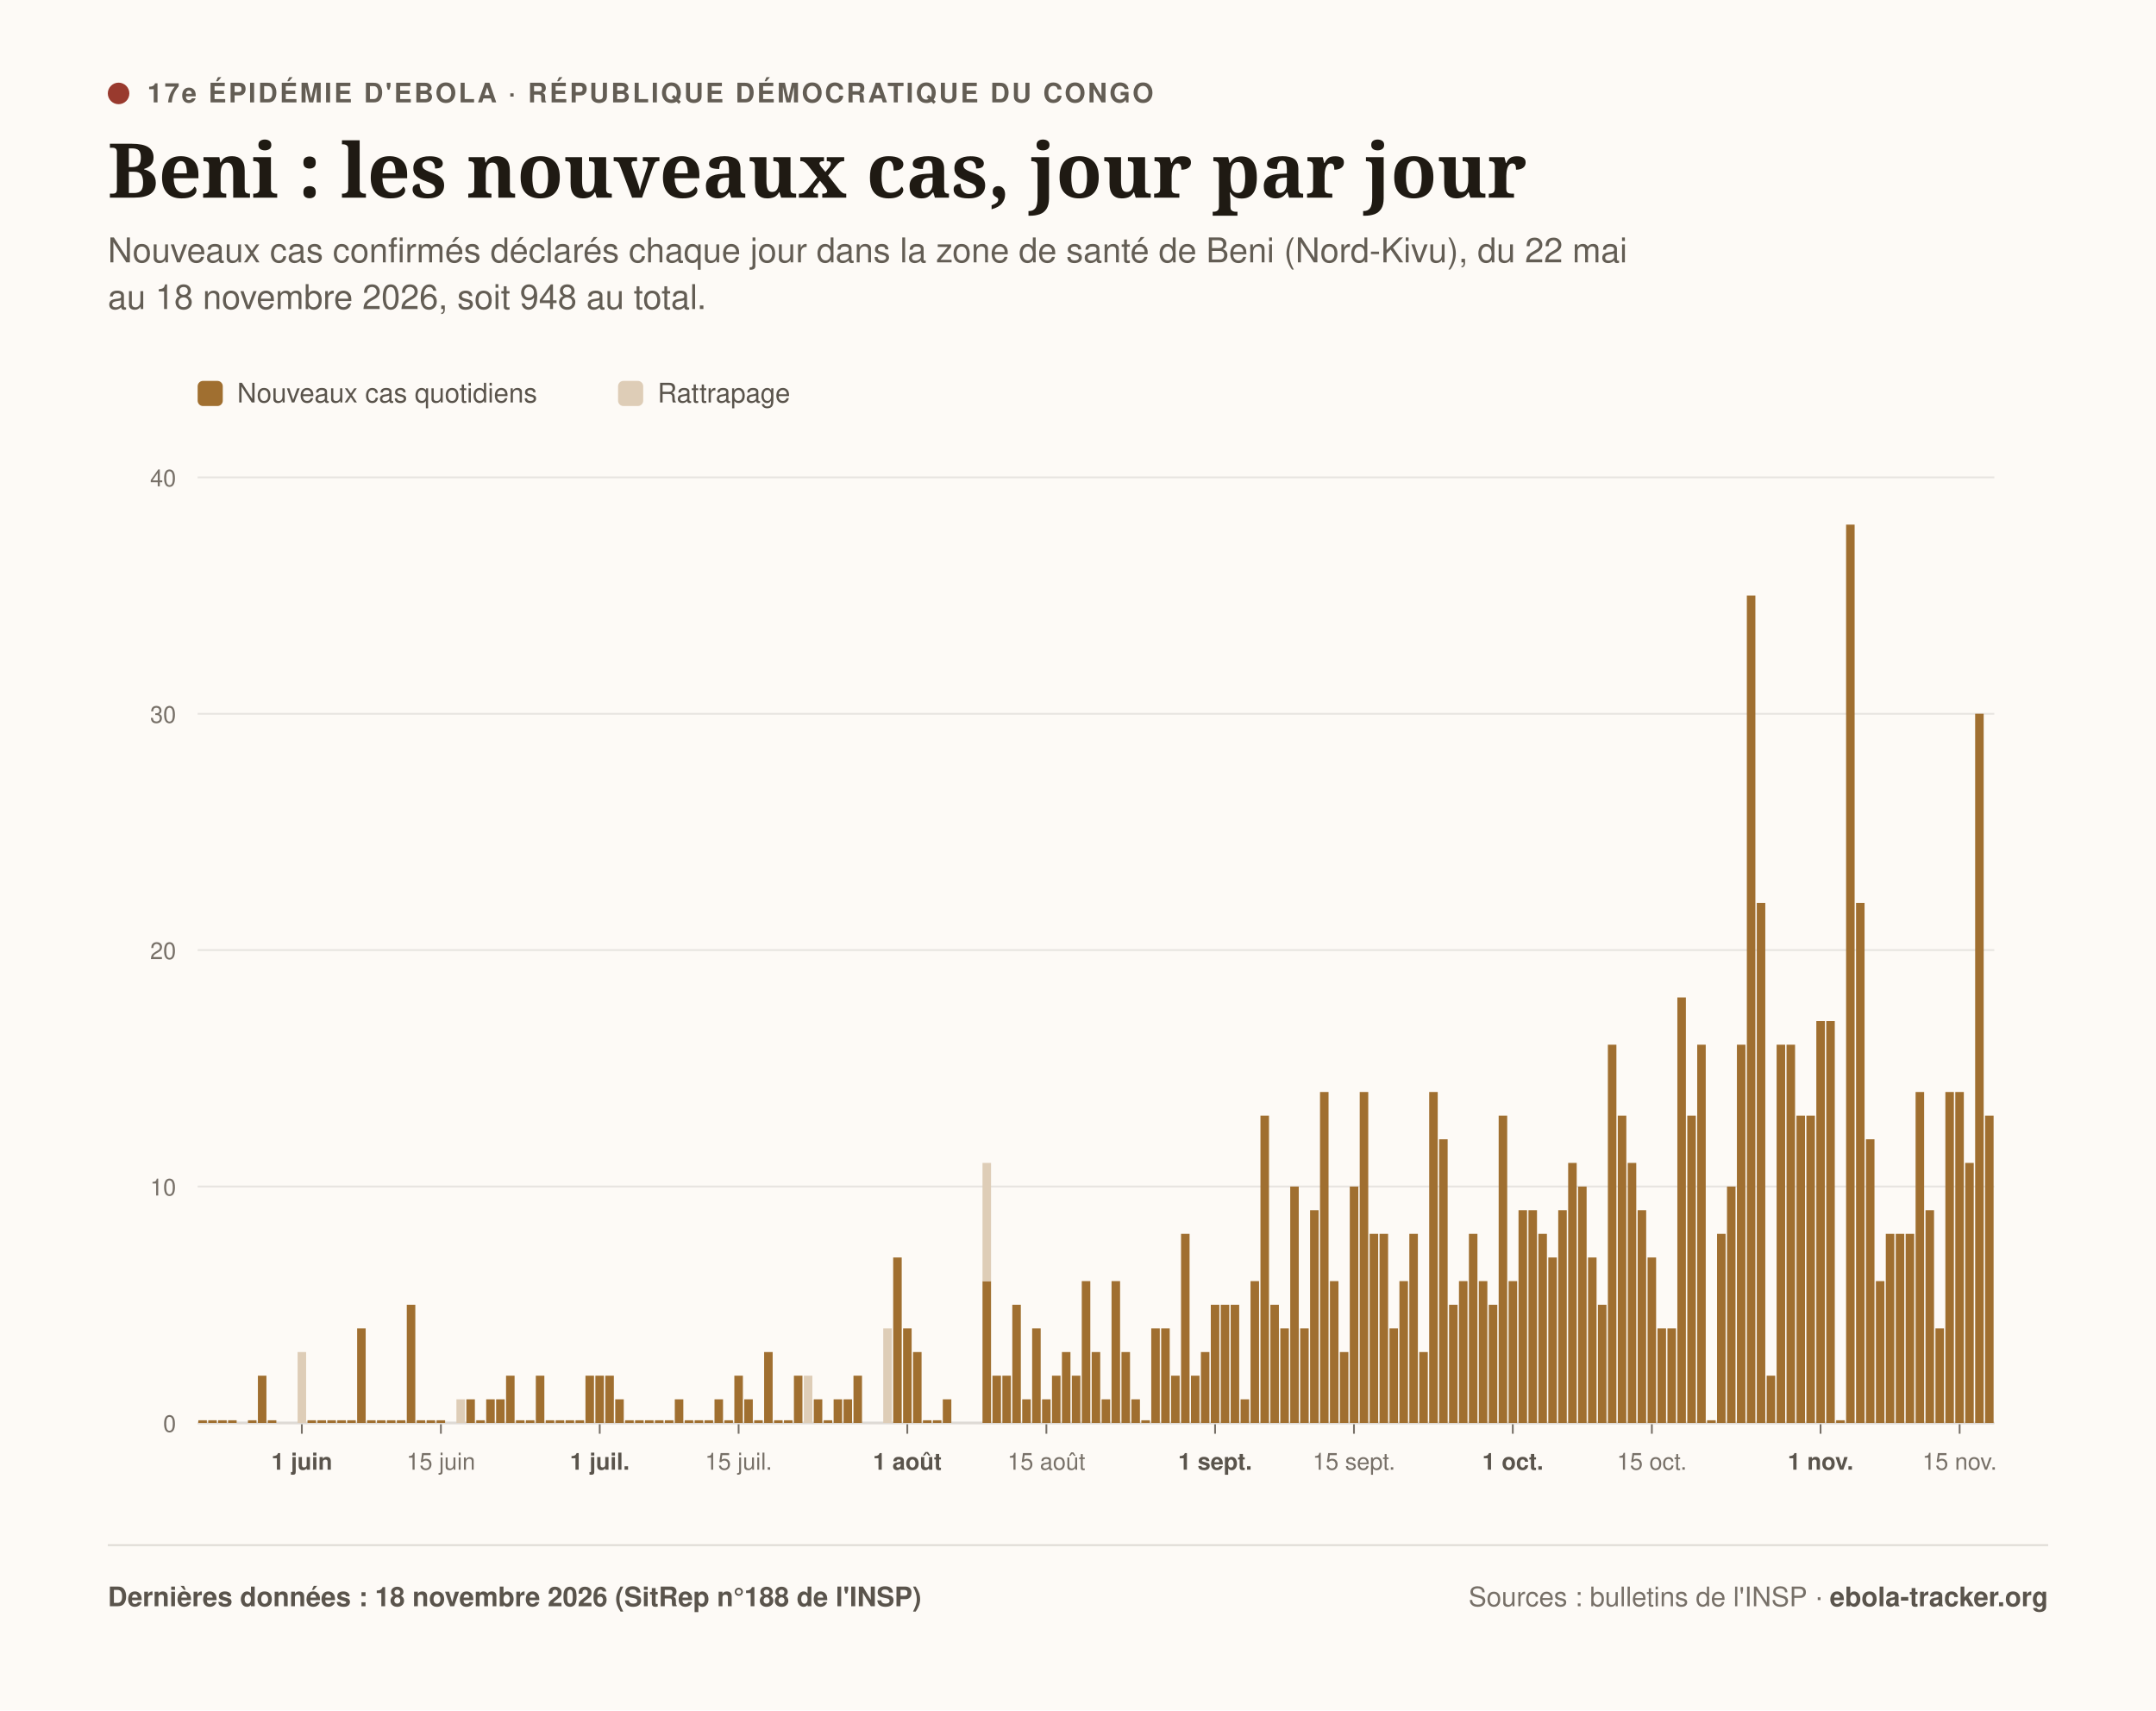
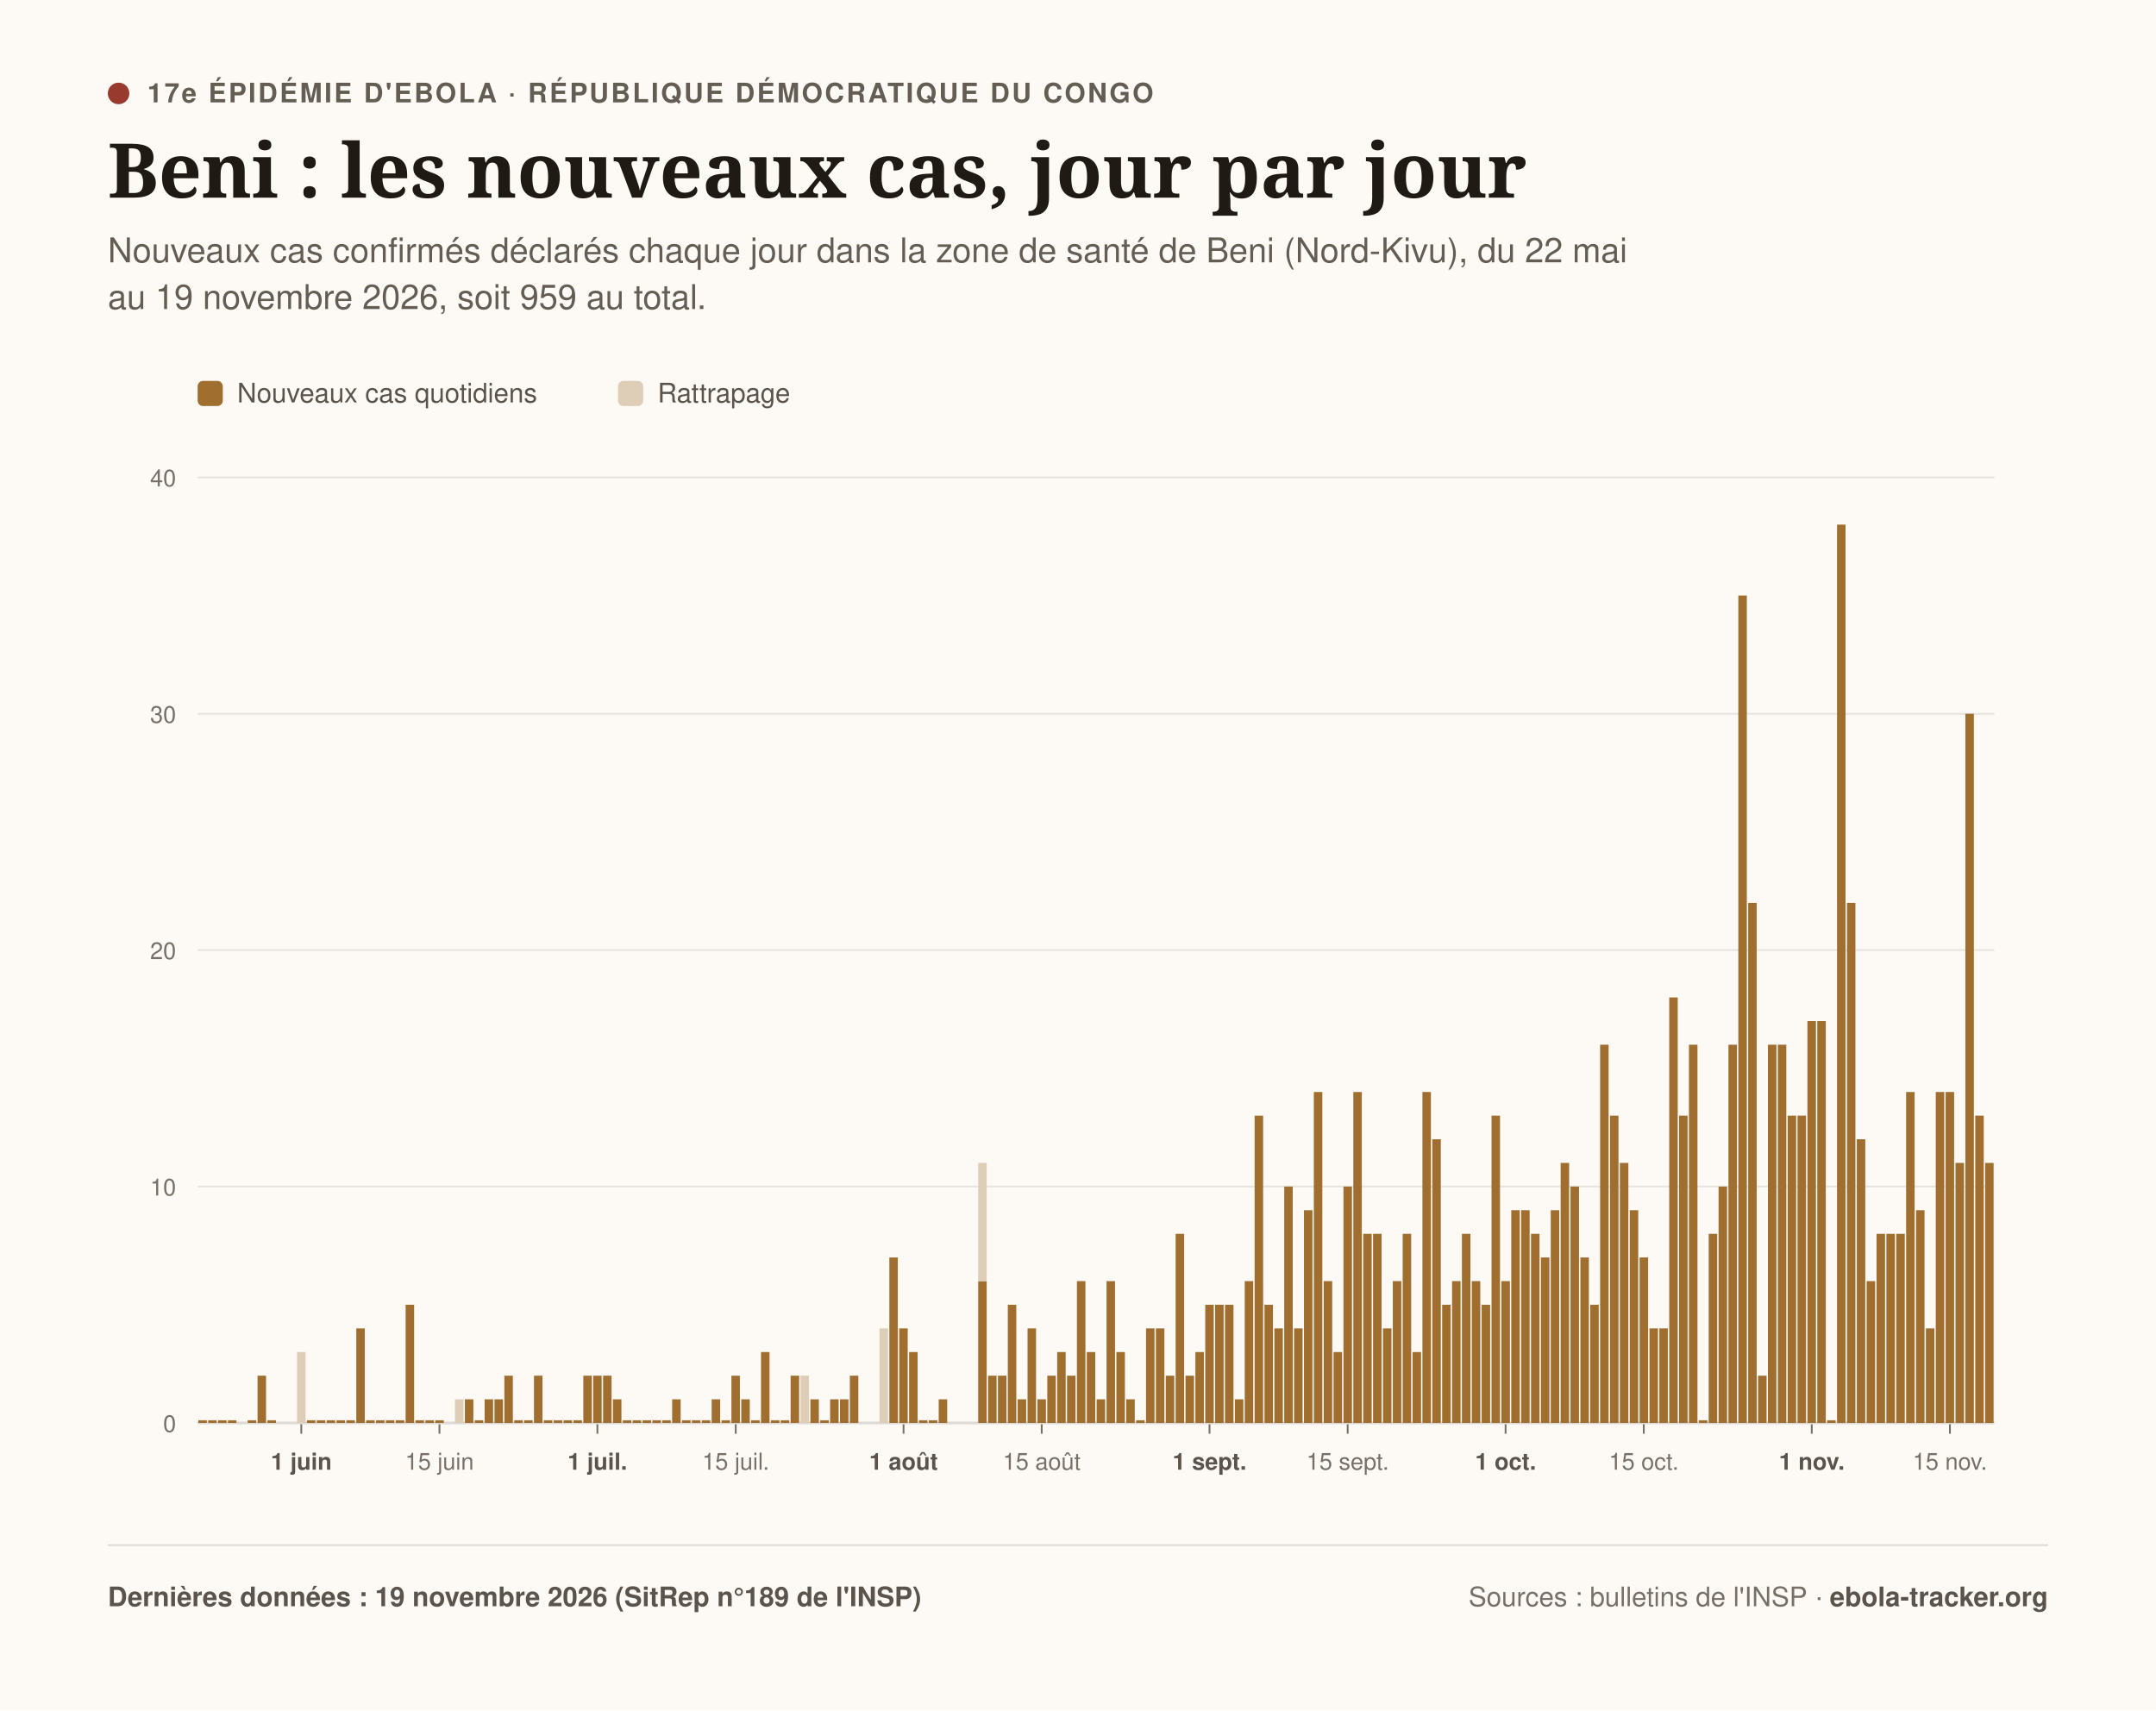
- <svg xmlns="http://www.w3.org/2000/svg" viewBox="0 0 1200 952" role="img" aria-label="Beni : les nouveaux cas, jour par jour. Nouveaux cas confirmés déclarés chaque jour dans la zone de santé de Beni (Nord-Kivu), du 22 mai au 18 novembre 2026, soit 948 au total.">
+ <svg xmlns="http://www.w3.org/2000/svg" viewBox="0 0 1200 952" role="img" aria-label="Beni : les nouveaux cas, jour par jour. Nouveaux cas confirmés déclarés chaque jour dans la zone de santé de Beni (Nord-Kivu), du 22 mai au 19 novembre 2026, soit 959 au total.">
  <rect width="1200" height="952" fill="#FDFAF6" />
  <circle cx="66" cy="52" r="6" fill="#993A2E" />
  <text x="82.0" y="57.0" font-family="'Public Sans',Helvetica,Arial,sans-serif" font-size="15" font-weight="700" fill="#635D54" text-anchor="start" letter-spacing=".08em">17e ÉPIDÉMIE D'EBOLA · RÉPUBLIQUE DÉMOCRATIQUE DU CONGO</text>
  <text x="60.0" y="110.0" font-family="'Source Serif 4',Georgia,serif" font-size="42" font-weight="600" fill="#1F1A13" text-anchor="start">Beni : les nouveaux cas, jour par jour</text>
  <text x="60.0" y="146.0" font-family="'Public Sans',Helvetica,Arial,sans-serif" font-size="19" font-weight="400" fill="#635D54" text-anchor="start">Nouveaux cas confirmés déclarés chaque jour dans la zone de santé de Beni (Nord-Kivu), du 22 mai</text>
-   <text x="60.0" y="172.0" font-family="'Public Sans',Helvetica,Arial,sans-serif" font-size="19" font-weight="400" fill="#635D54" text-anchor="start">au 18 novembre 2026, soit 948 au total.</text>
+   <text x="60.0" y="172.0" font-family="'Public Sans',Helvetica,Arial,sans-serif" font-size="19" font-weight="400" fill="#635D54" text-anchor="start">au 19 novembre 2026, soit 959 au total.</text>
  <rect x="110" y="212" width="14" height="14" rx="3" fill="#A06F30" />
  <text x="132.0" y="224.0" font-family="'Public Sans',Helvetica,Arial,sans-serif" font-size="15" font-weight="400" fill="#5A544C" text-anchor="start">Nouveaux cas quotidiens</text>
  <rect x="344" y="212" width="14" height="14" rx="3" fill="#decdb7" />
  <text x="366.0" y="224.0" font-family="'Public Sans',Helvetica,Arial,sans-serif" font-size="15" font-weight="400" fill="#5A544C" text-anchor="start">Rattrapage</text>
  <line x1="110" x2="1110" y1="792.0" y2="792.0" stroke="#E7E4E0" />
  <text x="98.0" y="797.0" font-family="'Public Sans',Helvetica,Arial,sans-serif" font-size="13" font-weight="400" fill="#777068" text-anchor="end">0</text>
  <line x1="110" x2="1110" y1="660.4" y2="660.4" stroke="#E7E4E0" />
  <text x="98.0" y="665.4" font-family="'Public Sans',Helvetica,Arial,sans-serif" font-size="13" font-weight="400" fill="#777068" text-anchor="end">10</text>
  <line x1="110" x2="1110" y1="528.8" y2="528.8" stroke="#E7E4E0" />
  <text x="98.0" y="533.8" font-family="'Public Sans',Helvetica,Arial,sans-serif" font-size="13" font-weight="400" fill="#777068" text-anchor="end">20</text>
  <line x1="110" x2="1110" y1="397.3" y2="397.3" stroke="#E7E4E0" />
  <text x="98.0" y="402.3" font-family="'Public Sans',Helvetica,Arial,sans-serif" font-size="13" font-weight="400" fill="#777068" text-anchor="end">30</text>
  <line x1="110" x2="1110" y1="265.7" y2="265.7" stroke="#E7E4E0" />
  <text x="98.0" y="270.7" font-family="'Public Sans',Helvetica,Arial,sans-serif" font-size="13" font-weight="400" fill="#777068" text-anchor="end">40</text>
-   <line x1="168.0" x2="168.0" y1="792" y2="798" stroke="#777068" />
-   <text x="168.0" y="818.0" font-family="'Public Sans',Helvetica,Arial,sans-serif" font-size="13" font-weight="600" fill="#5A544C" text-anchor="middle">1 juin</text>
-   <line x1="245.4" x2="245.4" y1="792" y2="798" stroke="#777068" />
-   <text x="245.4" y="818.0" font-family="'Public Sans',Helvetica,Arial,sans-serif" font-size="13" font-weight="400" fill="#777068" text-anchor="middle">15 juin</text>
-   <line x1="333.8" x2="333.8" y1="792" y2="798" stroke="#777068" />
-   <text x="333.8" y="818.0" font-family="'Public Sans',Helvetica,Arial,sans-serif" font-size="13" font-weight="600" fill="#5A544C" text-anchor="middle">1 juil.</text>
-   <line x1="411.1" x2="411.1" y1="792" y2="798" stroke="#777068" />
-   <text x="411.1" y="818.0" font-family="'Public Sans',Helvetica,Arial,sans-serif" font-size="13" font-weight="400" fill="#777068" text-anchor="middle">15 juil.</text>
-   <line x1="505.0" x2="505.0" y1="792" y2="798" stroke="#777068" />
-   <text x="505.0" y="818.0" font-family="'Public Sans',Helvetica,Arial,sans-serif" font-size="13" font-weight="600" fill="#5A544C" text-anchor="middle">1 août</text>
-   <line x1="582.4" x2="582.4" y1="792" y2="798" stroke="#777068" />
-   <text x="582.4" y="818.0" font-family="'Public Sans',Helvetica,Arial,sans-serif" font-size="13" font-weight="400" fill="#777068" text-anchor="middle">15 août</text>
-   <line x1="676.3" x2="676.3" y1="792" y2="798" stroke="#777068" />
-   <text x="676.3" y="818.0" font-family="'Public Sans',Helvetica,Arial,sans-serif" font-size="13" font-weight="600" fill="#5A544C" text-anchor="middle">1 sept.</text>
-   <line x1="753.6" x2="753.6" y1="792" y2="798" stroke="#777068" />
-   <text x="753.6" y="818.0" font-family="'Public Sans',Helvetica,Arial,sans-serif" font-size="13" font-weight="400" fill="#777068" text-anchor="middle">15 sept.</text>
-   <line x1="842.0" x2="842.0" y1="792" y2="798" stroke="#777068" />
-   <text x="842.0" y="818.0" font-family="'Public Sans',Helvetica,Arial,sans-serif" font-size="13" font-weight="600" fill="#5A544C" text-anchor="middle">1 oct.</text>
-   <line x1="919.4" x2="919.4" y1="792" y2="798" stroke="#777068" />
-   <text x="919.4" y="818.0" font-family="'Public Sans',Helvetica,Arial,sans-serif" font-size="13" font-weight="400" fill="#777068" text-anchor="middle">15 oct.</text>
-   <line x1="1013.3" x2="1013.3" y1="792" y2="798" stroke="#777068" />
-   <text x="1013.3" y="818.0" font-family="'Public Sans',Helvetica,Arial,sans-serif" font-size="13" font-weight="600" fill="#5A544C" text-anchor="middle">1 nov.</text>
-   <line x1="1090.7" x2="1090.7" y1="792" y2="798" stroke="#777068" />
-   <text x="1090.7" y="818.0" font-family="'Public Sans',Helvetica,Arial,sans-serif" font-size="13" font-weight="400" fill="#777068" text-anchor="middle">15 nov.</text>
+   <line x1="167.7" x2="167.7" y1="792" y2="798" stroke="#777068" />
+   <text x="167.7" y="818.0" font-family="'Public Sans',Helvetica,Arial,sans-serif" font-size="13" font-weight="600" fill="#5A544C" text-anchor="middle">1 juin</text>
+   <line x1="244.6" x2="244.6" y1="792" y2="798" stroke="#777068" />
+   <text x="244.6" y="818.0" font-family="'Public Sans',Helvetica,Arial,sans-serif" font-size="13" font-weight="400" fill="#777068" text-anchor="middle">15 juin</text>
+   <line x1="332.5" x2="332.5" y1="792" y2="798" stroke="#777068" />
+   <text x="332.5" y="818.0" font-family="'Public Sans',Helvetica,Arial,sans-serif" font-size="13" font-weight="600" fill="#5A544C" text-anchor="middle">1 juil.</text>
+   <line x1="409.5" x2="409.5" y1="792" y2="798" stroke="#777068" />
+   <text x="409.5" y="818.0" font-family="'Public Sans',Helvetica,Arial,sans-serif" font-size="13" font-weight="400" fill="#777068" text-anchor="middle">15 juil.</text>
+   <line x1="502.9" x2="502.9" y1="792" y2="798" stroke="#777068" />
+   <text x="502.9" y="818.0" font-family="'Public Sans',Helvetica,Arial,sans-serif" font-size="13" font-weight="600" fill="#5A544C" text-anchor="middle">1 août</text>
+   <line x1="579.8" x2="579.8" y1="792" y2="798" stroke="#777068" />
+   <text x="579.8" y="818.0" font-family="'Public Sans',Helvetica,Arial,sans-serif" font-size="13" font-weight="400" fill="#777068" text-anchor="middle">15 août</text>
+   <line x1="673.2" x2="673.2" y1="792" y2="798" stroke="#777068" />
+   <text x="673.2" y="818.0" font-family="'Public Sans',Helvetica,Arial,sans-serif" font-size="13" font-weight="600" fill="#5A544C" text-anchor="middle">1 sept.</text>
+   <line x1="750.1" x2="750.1" y1="792" y2="798" stroke="#777068" />
+   <text x="750.1" y="818.0" font-family="'Public Sans',Helvetica,Arial,sans-serif" font-size="13" font-weight="400" fill="#777068" text-anchor="middle">15 sept.</text>
+   <line x1="838.0" x2="838.0" y1="792" y2="798" stroke="#777068" />
+   <text x="838.0" y="818.0" font-family="'Public Sans',Helvetica,Arial,sans-serif" font-size="13" font-weight="600" fill="#5A544C" text-anchor="middle">1 oct.</text>
+   <line x1="914.9" x2="914.9" y1="792" y2="798" stroke="#777068" />
+   <text x="914.9" y="818.0" font-family="'Public Sans',Helvetica,Arial,sans-serif" font-size="13" font-weight="400" fill="#777068" text-anchor="middle">15 oct.</text>
+   <line x1="1008.4" x2="1008.4" y1="792" y2="798" stroke="#777068" />
+   <text x="1008.4" y="818.0" font-family="'Public Sans',Helvetica,Arial,sans-serif" font-size="13" font-weight="600" fill="#5A544C" text-anchor="middle">1 nov.</text>
+   <line x1="1085.3" x2="1085.3" y1="792" y2="798" stroke="#777068" />
+   <text x="1085.3" y="818.0" font-family="'Public Sans',Helvetica,Arial,sans-serif" font-size="13" font-weight="400" fill="#777068" text-anchor="middle">15 nov.</text>
  <line x1="110" x2="1110" y1="792" y2="792" stroke="#DEDAD5" stroke-width="1.5" />
-   <rect x="110.39" y="790.50" width="4.75" height="1.50" fill="#A06F30" />
-   <rect x="115.91" y="790.50" width="4.75" height="1.50" fill="#A06F30" />
-   <rect x="121.44" y="790.50" width="4.75" height="1.50" fill="#A06F30" />
-   <rect x="126.96" y="790.50" width="4.75" height="1.50" fill="#A06F30" />
-   <rect x="138.01" y="790.50" width="4.75" height="1.50" fill="#A06F30" />
-   <rect x="143.54" y="765.68" width="4.75" height="26.32" fill="#A06F30" />
-   <rect x="149.06" y="790.50" width="4.75" height="1.50" fill="#A06F30" />
-   <rect x="165.64" y="752.53" width="4.75" height="39.47" fill="#decdb7" />
-   <rect x="171.16" y="790.50" width="4.75" height="1.50" fill="#A06F30" />
-   <rect x="176.69" y="790.50" width="4.75" height="1.50" fill="#A06F30" />
-   <rect x="182.21" y="790.50" width="4.75" height="1.50" fill="#A06F30" />
-   <rect x="187.73" y="790.50" width="4.75" height="1.50" fill="#A06F30" />
-   <rect x="193.26" y="790.50" width="4.75" height="1.50" fill="#A06F30" />
-   <rect x="198.78" y="739.37" width="4.75" height="52.63" fill="#A06F30" />
-   <rect x="204.31" y="790.50" width="4.75" height="1.50" fill="#A06F30" />
-   <rect x="209.83" y="790.50" width="4.75" height="1.50" fill="#A06F30" />
-   <rect x="215.36" y="790.50" width="4.75" height="1.50" fill="#A06F30" />
-   <rect x="220.88" y="790.50" width="4.75" height="1.50" fill="#A06F30" />
-   <rect x="226.41" y="726.21" width="4.75" height="65.79" fill="#A06F30" />
-   <rect x="231.93" y="790.50" width="4.75" height="1.50" fill="#A06F30" />
-   <rect x="237.46" y="790.50" width="4.75" height="1.50" fill="#A06F30" />
-   <rect x="242.98" y="790.50" width="4.75" height="1.50" fill="#A06F30" />
-   <rect x="254.03" y="778.84" width="4.75" height="13.16" fill="#decdb7" />
-   <rect x="259.56" y="778.84" width="4.75" height="13.16" fill="#A06F30" />
-   <rect x="265.08" y="790.50" width="4.75" height="1.50" fill="#A06F30" />
-   <rect x="270.61" y="778.84" width="4.75" height="13.16" fill="#A06F30" />
-   <rect x="276.13" y="778.84" width="4.75" height="13.16" fill="#A06F30" />
-   <rect x="281.66" y="765.68" width="4.75" height="26.32" fill="#A06F30" />
-   <rect x="287.18" y="790.50" width="4.75" height="1.50" fill="#A06F30" />
-   <rect x="292.71" y="790.50" width="4.75" height="1.50" fill="#A06F30" />
-   <rect x="298.23" y="765.68" width="4.75" height="26.32" fill="#A06F30" />
-   <rect x="303.76" y="790.50" width="4.75" height="1.50" fill="#A06F30" />
-   <rect x="309.28" y="790.50" width="4.75" height="1.50" fill="#A06F30" />
-   <rect x="314.81" y="790.50" width="4.75" height="1.50" fill="#A06F30" />
-   <rect x="320.33" y="790.50" width="4.75" height="1.50" fill="#A06F30" />
-   <rect x="325.86" y="765.68" width="4.75" height="26.32" fill="#A06F30" />
-   <rect x="331.38" y="765.68" width="4.75" height="26.32" fill="#A06F30" />
-   <rect x="336.91" y="765.68" width="4.75" height="26.32" fill="#A06F30" />
-   <rect x="342.43" y="778.84" width="4.75" height="13.16" fill="#A06F30" />
-   <rect x="347.96" y="790.50" width="4.75" height="1.50" fill="#A06F30" />
-   <rect x="353.48" y="790.50" width="4.75" height="1.50" fill="#A06F30" />
-   <rect x="359.01" y="790.50" width="4.75" height="1.50" fill="#A06F30" />
-   <rect x="364.53" y="790.50" width="4.75" height="1.50" fill="#A06F30" />
-   <rect x="370.06" y="790.50" width="4.75" height="1.50" fill="#A06F30" />
-   <rect x="375.58" y="778.84" width="4.75" height="13.16" fill="#A06F30" />
-   <rect x="381.10" y="790.50" width="4.75" height="1.50" fill="#A06F30" />
-   <rect x="386.63" y="790.50" width="4.75" height="1.50" fill="#A06F30" />
-   <rect x="392.15" y="790.50" width="4.75" height="1.50" fill="#A06F30" />
-   <rect x="397.68" y="778.84" width="4.75" height="13.16" fill="#A06F30" />
-   <rect x="403.20" y="790.50" width="4.75" height="1.50" fill="#A06F30" />
-   <rect x="408.73" y="765.68" width="4.75" height="26.32" fill="#A06F30" />
-   <rect x="414.25" y="778.84" width="4.75" height="13.16" fill="#A06F30" />
-   <rect x="419.78" y="790.50" width="4.75" height="1.50" fill="#A06F30" />
-   <rect x="425.30" y="752.53" width="4.75" height="39.47" fill="#A06F30" />
-   <rect x="430.83" y="790.50" width="4.75" height="1.50" fill="#A06F30" />
-   <rect x="436.35" y="790.50" width="4.75" height="1.50" fill="#A06F30" />
-   <rect x="441.88" y="765.68" width="4.75" height="26.32" fill="#A06F30" />
-   <rect x="447.40" y="765.68" width="4.75" height="26.32" fill="#decdb7" />
-   <rect x="452.93" y="778.84" width="4.75" height="13.16" fill="#A06F30" />
-   <rect x="458.45" y="790.50" width="4.75" height="1.50" fill="#A06F30" />
-   <rect x="463.98" y="778.84" width="4.75" height="13.16" fill="#A06F30" />
-   <rect x="469.50" y="778.84" width="4.75" height="13.16" fill="#A06F30" />
-   <rect x="475.03" y="765.68" width="4.75" height="26.32" fill="#A06F30" />
-   <rect x="491.60" y="739.37" width="4.75" height="52.63" fill="#decdb7" />
-   <rect x="497.13" y="699.89" width="4.75" height="92.11" fill="#A06F30" />
-   <rect x="502.65" y="739.37" width="4.75" height="52.63" fill="#A06F30" />
-   <rect x="508.18" y="752.53" width="4.75" height="39.47" fill="#A06F30" />
-   <rect x="513.70" y="790.50" width="4.75" height="1.50" fill="#A06F30" />
-   <rect x="519.23" y="790.50" width="4.75" height="1.50" fill="#A06F30" />
-   <rect x="524.75" y="778.84" width="4.75" height="13.16" fill="#A06F30" />
-   <rect x="546.85" y="713.05" width="4.75" height="78.95" fill="#A06F30" />
-   <rect x="546.85" y="647.26" width="4.75" height="65.79" fill="#decdb7" />
-   <rect x="552.38" y="765.68" width="4.75" height="26.32" fill="#A06F30" />
-   <rect x="557.90" y="765.68" width="4.75" height="26.32" fill="#A06F30" />
-   <rect x="563.43" y="726.21" width="4.75" height="65.79" fill="#A06F30" />
-   <rect x="568.95" y="778.84" width="4.75" height="13.16" fill="#A06F30" />
-   <rect x="574.48" y="739.37" width="4.75" height="52.63" fill="#A06F30" />
-   <rect x="580.00" y="778.84" width="4.75" height="13.16" fill="#A06F30" />
-   <rect x="585.52" y="765.68" width="4.75" height="26.32" fill="#A06F30" />
-   <rect x="591.05" y="752.53" width="4.75" height="39.47" fill="#A06F30" />
-   <rect x="596.57" y="765.68" width="4.75" height="26.32" fill="#A06F30" />
-   <rect x="602.10" y="713.05" width="4.75" height="78.95" fill="#A06F30" />
-   <rect x="607.62" y="752.53" width="4.75" height="39.47" fill="#A06F30" />
-   <rect x="613.15" y="778.84" width="4.75" height="13.16" fill="#A06F30" />
-   <rect x="618.67" y="713.05" width="4.75" height="78.95" fill="#A06F30" />
-   <rect x="624.20" y="752.53" width="4.75" height="39.47" fill="#A06F30" />
-   <rect x="629.72" y="778.84" width="4.75" height="13.16" fill="#A06F30" />
-   <rect x="635.25" y="790.50" width="4.75" height="1.50" fill="#A06F30" />
-   <rect x="640.77" y="739.37" width="4.75" height="52.63" fill="#A06F30" />
-   <rect x="646.30" y="739.37" width="4.75" height="52.63" fill="#A06F30" />
-   <rect x="651.82" y="765.68" width="4.75" height="26.32" fill="#A06F30" />
-   <rect x="657.35" y="686.74" width="4.75" height="105.26" fill="#A06F30" />
-   <rect x="662.87" y="765.68" width="4.75" height="26.32" fill="#A06F30" />
-   <rect x="668.40" y="752.53" width="4.75" height="39.47" fill="#A06F30" />
-   <rect x="673.92" y="726.21" width="4.75" height="65.79" fill="#A06F30" />
-   <rect x="679.45" y="726.21" width="4.75" height="65.79" fill="#A06F30" />
-   <rect x="684.97" y="726.21" width="4.75" height="65.79" fill="#A06F30" />
-   <rect x="690.50" y="778.84" width="4.75" height="13.16" fill="#A06F30" />
-   <rect x="696.02" y="713.05" width="4.75" height="78.95" fill="#A06F30" />
-   <rect x="701.55" y="620.95" width="4.75" height="171.05" fill="#A06F30" />
-   <rect x="707.07" y="726.21" width="4.75" height="65.79" fill="#A06F30" />
-   <rect x="712.60" y="739.37" width="4.75" height="52.63" fill="#A06F30" />
-   <rect x="718.12" y="660.42" width="4.75" height="131.58" fill="#A06F30" />
-   <rect x="723.65" y="739.37" width="4.75" height="52.63" fill="#A06F30" />
-   <rect x="729.17" y="673.58" width="4.75" height="118.42" fill="#A06F30" />
-   <rect x="734.70" y="607.79" width="4.75" height="184.21" fill="#A06F30" />
-   <rect x="740.22" y="713.05" width="4.75" height="78.95" fill="#A06F30" />
-   <rect x="745.75" y="752.53" width="4.75" height="39.47" fill="#A06F30" />
-   <rect x="751.27" y="660.42" width="4.75" height="131.58" fill="#A06F30" />
-   <rect x="756.80" y="607.79" width="4.75" height="184.21" fill="#A06F30" />
-   <rect x="762.32" y="686.74" width="4.75" height="105.26" fill="#A06F30" />
-   <rect x="767.85" y="686.74" width="4.75" height="105.26" fill="#A06F30" />
-   <rect x="773.37" y="739.37" width="4.75" height="52.63" fill="#A06F30" />
-   <rect x="778.90" y="713.05" width="4.75" height="78.95" fill="#A06F30" />
-   <rect x="784.42" y="686.74" width="4.75" height="105.26" fill="#A06F30" />
-   <rect x="789.94" y="752.53" width="4.75" height="39.47" fill="#A06F30" />
-   <rect x="795.47" y="607.79" width="4.75" height="184.21" fill="#A06F30" />
-   <rect x="800.99" y="634.11" width="4.75" height="157.89" fill="#A06F30" />
-   <rect x="806.52" y="726.21" width="4.75" height="65.79" fill="#A06F30" />
-   <rect x="812.04" y="713.05" width="4.75" height="78.95" fill="#A06F30" />
-   <rect x="817.57" y="686.74" width="4.75" height="105.26" fill="#A06F30" />
-   <rect x="823.09" y="713.05" width="4.75" height="78.95" fill="#A06F30" />
-   <rect x="828.62" y="726.21" width="4.75" height="65.79" fill="#A06F30" />
-   <rect x="834.14" y="620.95" width="4.75" height="171.05" fill="#A06F30" />
-   <rect x="839.67" y="713.05" width="4.75" height="78.95" fill="#A06F30" />
-   <rect x="845.19" y="673.58" width="4.75" height="118.42" fill="#A06F30" />
-   <rect x="850.72" y="673.58" width="4.75" height="118.42" fill="#A06F30" />
-   <rect x="856.24" y="686.74" width="4.75" height="105.26" fill="#A06F30" />
-   <rect x="861.77" y="699.89" width="4.75" height="92.11" fill="#A06F30" />
-   <rect x="867.29" y="673.58" width="4.75" height="118.42" fill="#A06F30" />
-   <rect x="872.82" y="647.26" width="4.75" height="144.74" fill="#A06F30" />
-   <rect x="878.34" y="660.42" width="4.75" height="131.58" fill="#A06F30" />
-   <rect x="883.87" y="699.89" width="4.75" height="92.11" fill="#A06F30" />
-   <rect x="889.39" y="726.21" width="4.75" height="65.79" fill="#A06F30" />
-   <rect x="894.92" y="581.47" width="4.75" height="210.53" fill="#A06F30" />
-   <rect x="900.44" y="620.95" width="4.75" height="171.05" fill="#A06F30" />
-   <rect x="905.97" y="647.26" width="4.75" height="144.74" fill="#A06F30" />
-   <rect x="911.49" y="673.58" width="4.75" height="118.42" fill="#A06F30" />
-   <rect x="917.02" y="699.89" width="4.75" height="92.11" fill="#A06F30" />
-   <rect x="922.54" y="739.37" width="4.75" height="52.63" fill="#A06F30" />
-   <rect x="928.07" y="739.37" width="4.75" height="52.63" fill="#A06F30" />
-   <rect x="933.59" y="555.16" width="4.75" height="236.84" fill="#A06F30" />
-   <rect x="939.12" y="620.95" width="4.75" height="171.05" fill="#A06F30" />
-   <rect x="944.64" y="581.47" width="4.75" height="210.53" fill="#A06F30" />
-   <rect x="950.17" y="790.50" width="4.75" height="1.50" fill="#A06F30" />
-   <rect x="955.69" y="686.74" width="4.75" height="105.26" fill="#A06F30" />
-   <rect x="961.22" y="660.42" width="4.75" height="131.58" fill="#A06F30" />
-   <rect x="966.74" y="581.47" width="4.75" height="210.53" fill="#A06F30" />
-   <rect x="972.27" y="331.47" width="4.75" height="460.53" fill="#A06F30" />
-   <rect x="977.79" y="502.53" width="4.75" height="289.47" fill="#A06F30" />
-   <rect x="983.31" y="765.68" width="4.75" height="26.32" fill="#A06F30" />
-   <rect x="988.84" y="581.47" width="4.75" height="210.53" fill="#A06F30" />
-   <rect x="994.36" y="581.47" width="4.75" height="210.53" fill="#A06F30" />
-   <rect x="999.89" y="620.95" width="4.75" height="171.05" fill="#A06F30" />
-   <rect x="1005.41" y="620.95" width="4.75" height="171.05" fill="#A06F30" />
-   <rect x="1010.94" y="568.32" width="4.75" height="223.68" fill="#A06F30" />
-   <rect x="1016.46" y="568.32" width="4.75" height="223.68" fill="#A06F30" />
-   <rect x="1021.99" y="790.50" width="4.75" height="1.50" fill="#A06F30" />
-   <rect x="1027.51" y="292.00" width="4.75" height="500.00" fill="#A06F30" />
-   <rect x="1033.04" y="502.53" width="4.75" height="289.47" fill="#A06F30" />
-   <rect x="1038.56" y="634.11" width="4.75" height="157.89" fill="#A06F30" />
-   <rect x="1044.09" y="713.05" width="4.75" height="78.95" fill="#A06F30" />
-   <rect x="1049.61" y="686.74" width="4.75" height="105.26" fill="#A06F30" />
-   <rect x="1055.14" y="686.74" width="4.75" height="105.26" fill="#A06F30" />
-   <rect x="1060.66" y="686.74" width="4.75" height="105.26" fill="#A06F30" />
-   <rect x="1066.19" y="607.79" width="4.75" height="184.21" fill="#A06F30" />
-   <rect x="1071.71" y="673.58" width="4.75" height="118.42" fill="#A06F30" />
-   <rect x="1077.24" y="739.37" width="4.75" height="52.63" fill="#A06F30" />
-   <rect x="1082.76" y="607.79" width="4.75" height="184.21" fill="#A06F30" />
-   <rect x="1088.29" y="607.79" width="4.75" height="184.21" fill="#A06F30" />
-   <rect x="1093.81" y="647.26" width="4.75" height="144.74" fill="#A06F30" />
-   <rect x="1099.34" y="397.26" width="4.75" height="394.74" fill="#A06F30" />
-   <rect x="1104.86" y="620.95" width="4.75" height="171.05" fill="#A06F30" />
+   <rect x="110.38" y="790.50" width="4.73" height="1.50" fill="#A06F30" />
+   <rect x="115.88" y="790.50" width="4.73" height="1.50" fill="#A06F30" />
+   <rect x="121.37" y="790.50" width="4.73" height="1.50" fill="#A06F30" />
+   <rect x="126.87" y="790.50" width="4.73" height="1.50" fill="#A06F30" />
+   <rect x="137.86" y="790.50" width="4.73" height="1.50" fill="#A06F30" />
+   <rect x="143.35" y="765.68" width="4.73" height="26.32" fill="#A06F30" />
+   <rect x="148.85" y="790.50" width="4.73" height="1.50" fill="#A06F30" />
+   <rect x="165.33" y="752.53" width="4.73" height="39.47" fill="#decdb7" />
+   <rect x="170.82" y="790.50" width="4.73" height="1.50" fill="#A06F30" />
+   <rect x="176.32" y="790.50" width="4.73" height="1.50" fill="#A06F30" />
+   <rect x="181.81" y="790.50" width="4.73" height="1.50" fill="#A06F30" />
+   <rect x="187.31" y="790.50" width="4.73" height="1.50" fill="#A06F30" />
+   <rect x="192.80" y="790.50" width="4.73" height="1.50" fill="#A06F30" />
+   <rect x="198.30" y="739.37" width="4.73" height="52.63" fill="#A06F30" />
+   <rect x="203.79" y="790.50" width="4.73" height="1.50" fill="#A06F30" />
+   <rect x="209.29" y="790.50" width="4.73" height="1.50" fill="#A06F30" />
+   <rect x="214.78" y="790.50" width="4.73" height="1.50" fill="#A06F30" />
+   <rect x="220.27" y="790.50" width="4.73" height="1.50" fill="#A06F30" />
+   <rect x="225.77" y="726.21" width="4.73" height="65.79" fill="#A06F30" />
+   <rect x="231.26" y="790.50" width="4.73" height="1.50" fill="#A06F30" />
+   <rect x="236.76" y="790.50" width="4.73" height="1.50" fill="#A06F30" />
+   <rect x="242.25" y="790.50" width="4.73" height="1.50" fill="#A06F30" />
+   <rect x="253.24" y="778.84" width="4.73" height="13.16" fill="#decdb7" />
+   <rect x="258.74" y="778.84" width="4.73" height="13.16" fill="#A06F30" />
+   <rect x="264.23" y="790.50" width="4.73" height="1.50" fill="#A06F30" />
+   <rect x="269.73" y="778.84" width="4.73" height="13.16" fill="#A06F30" />
+   <rect x="275.22" y="778.84" width="4.73" height="13.16" fill="#A06F30" />
+   <rect x="280.71" y="765.68" width="4.73" height="26.32" fill="#A06F30" />
+   <rect x="286.21" y="790.50" width="4.73" height="1.50" fill="#A06F30" />
+   <rect x="291.70" y="790.50" width="4.73" height="1.50" fill="#A06F30" />
+   <rect x="297.20" y="765.68" width="4.73" height="26.32" fill="#A06F30" />
+   <rect x="302.69" y="790.50" width="4.73" height="1.50" fill="#A06F30" />
+   <rect x="308.19" y="790.50" width="4.73" height="1.50" fill="#A06F30" />
+   <rect x="313.68" y="790.50" width="4.73" height="1.50" fill="#A06F30" />
+   <rect x="319.18" y="790.50" width="4.73" height="1.50" fill="#A06F30" />
+   <rect x="324.67" y="765.68" width="4.73" height="26.32" fill="#A06F30" />
+   <rect x="330.16" y="765.68" width="4.73" height="26.32" fill="#A06F30" />
+   <rect x="335.66" y="765.68" width="4.73" height="26.32" fill="#A06F30" />
+   <rect x="341.15" y="778.84" width="4.73" height="13.16" fill="#A06F30" />
+   <rect x="346.65" y="790.50" width="4.73" height="1.50" fill="#A06F30" />
+   <rect x="352.14" y="790.50" width="4.73" height="1.50" fill="#A06F30" />
+   <rect x="357.64" y="790.50" width="4.73" height="1.50" fill="#A06F30" />
+   <rect x="363.13" y="790.50" width="4.73" height="1.50" fill="#A06F30" />
+   <rect x="368.63" y="790.50" width="4.73" height="1.50" fill="#A06F30" />
+   <rect x="374.12" y="778.84" width="4.73" height="13.16" fill="#A06F30" />
+   <rect x="379.62" y="790.50" width="4.73" height="1.50" fill="#A06F30" />
+   <rect x="385.11" y="790.50" width="4.73" height="1.50" fill="#A06F30" />
+   <rect x="390.60" y="790.50" width="4.73" height="1.50" fill="#A06F30" />
+   <rect x="396.10" y="778.84" width="4.73" height="13.16" fill="#A06F30" />
+   <rect x="401.59" y="790.50" width="4.73" height="1.50" fill="#A06F30" />
+   <rect x="407.09" y="765.68" width="4.73" height="26.32" fill="#A06F30" />
+   <rect x="412.58" y="778.84" width="4.73" height="13.16" fill="#A06F30" />
+   <rect x="418.08" y="790.50" width="4.73" height="1.50" fill="#A06F30" />
+   <rect x="423.57" y="752.53" width="4.73" height="39.47" fill="#A06F30" />
+   <rect x="429.07" y="790.50" width="4.73" height="1.50" fill="#A06F30" />
+   <rect x="434.56" y="790.50" width="4.73" height="1.50" fill="#A06F30" />
+   <rect x="440.05" y="765.68" width="4.73" height="26.32" fill="#A06F30" />
+   <rect x="445.55" y="765.68" width="4.73" height="26.32" fill="#decdb7" />
+   <rect x="451.04" y="778.84" width="4.73" height="13.16" fill="#A06F30" />
+   <rect x="456.54" y="790.50" width="4.73" height="1.50" fill="#A06F30" />
+   <rect x="462.03" y="778.84" width="4.73" height="13.16" fill="#A06F30" />
+   <rect x="467.53" y="778.84" width="4.73" height="13.16" fill="#A06F30" />
+   <rect x="473.02" y="765.68" width="4.73" height="26.32" fill="#A06F30" />
+   <rect x="489.51" y="739.37" width="4.73" height="52.63" fill="#decdb7" />
+   <rect x="495.00" y="699.89" width="4.73" height="92.11" fill="#A06F30" />
+   <rect x="500.49" y="739.37" width="4.73" height="52.63" fill="#A06F30" />
+   <rect x="505.99" y="752.53" width="4.73" height="39.47" fill="#A06F30" />
+   <rect x="511.48" y="790.50" width="4.73" height="1.50" fill="#A06F30" />
+   <rect x="516.98" y="790.50" width="4.73" height="1.50" fill="#A06F30" />
+   <rect x="522.47" y="778.84" width="4.73" height="13.16" fill="#A06F30" />
+   <rect x="544.45" y="713.05" width="4.73" height="78.95" fill="#A06F30" />
+   <rect x="544.45" y="647.26" width="4.73" height="65.79" fill="#decdb7" />
+   <rect x="549.95" y="765.68" width="4.73" height="26.32" fill="#A06F30" />
+   <rect x="555.44" y="765.68" width="4.73" height="26.32" fill="#A06F30" />
+   <rect x="560.93" y="726.21" width="4.73" height="65.79" fill="#A06F30" />
+   <rect x="566.43" y="778.84" width="4.73" height="13.16" fill="#A06F30" />
+   <rect x="571.92" y="739.37" width="4.73" height="52.63" fill="#A06F30" />
+   <rect x="577.42" y="778.84" width="4.73" height="13.16" fill="#A06F30" />
+   <rect x="582.91" y="765.68" width="4.73" height="26.32" fill="#A06F30" />
+   <rect x="588.41" y="752.53" width="4.73" height="39.47" fill="#A06F30" />
+   <rect x="593.90" y="765.68" width="4.73" height="26.32" fill="#A06F30" />
+   <rect x="599.40" y="713.05" width="4.73" height="78.95" fill="#A06F30" />
+   <rect x="604.89" y="752.53" width="4.73" height="39.47" fill="#A06F30" />
+   <rect x="610.38" y="778.84" width="4.73" height="13.16" fill="#A06F30" />
+   <rect x="615.88" y="713.05" width="4.73" height="78.95" fill="#A06F30" />
+   <rect x="621.37" y="752.53" width="4.73" height="39.47" fill="#A06F30" />
+   <rect x="626.87" y="778.84" width="4.73" height="13.16" fill="#A06F30" />
+   <rect x="632.36" y="790.50" width="4.73" height="1.50" fill="#A06F30" />
+   <rect x="637.86" y="739.37" width="4.73" height="52.63" fill="#A06F30" />
+   <rect x="643.35" y="739.37" width="4.73" height="52.63" fill="#A06F30" />
+   <rect x="648.85" y="765.68" width="4.73" height="26.32" fill="#A06F30" />
+   <rect x="654.34" y="686.74" width="4.73" height="105.26" fill="#A06F30" />
+   <rect x="659.84" y="765.68" width="4.73" height="26.32" fill="#A06F30" />
+   <rect x="665.33" y="752.53" width="4.73" height="39.47" fill="#A06F30" />
+   <rect x="670.82" y="726.21" width="4.73" height="65.79" fill="#A06F30" />
+   <rect x="676.32" y="726.21" width="4.73" height="65.79" fill="#A06F30" />
+   <rect x="681.81" y="726.21" width="4.73" height="65.79" fill="#A06F30" />
+   <rect x="687.31" y="778.84" width="4.73" height="13.16" fill="#A06F30" />
+   <rect x="692.80" y="713.05" width="4.73" height="78.95" fill="#A06F30" />
+   <rect x="698.30" y="620.95" width="4.73" height="171.05" fill="#A06F30" />
+   <rect x="703.79" y="726.21" width="4.73" height="65.79" fill="#A06F30" />
+   <rect x="709.29" y="739.37" width="4.73" height="52.63" fill="#A06F30" />
+   <rect x="714.78" y="660.42" width="4.73" height="131.58" fill="#A06F30" />
+   <rect x="720.27" y="739.37" width="4.73" height="52.63" fill="#A06F30" />
+   <rect x="725.77" y="673.58" width="4.73" height="118.42" fill="#A06F30" />
+   <rect x="731.26" y="607.79" width="4.73" height="184.21" fill="#A06F30" />
+   <rect x="736.76" y="713.05" width="4.73" height="78.95" fill="#A06F30" />
+   <rect x="742.25" y="752.53" width="4.73" height="39.47" fill="#A06F30" />
+   <rect x="747.75" y="660.42" width="4.73" height="131.58" fill="#A06F30" />
+   <rect x="753.24" y="607.79" width="4.73" height="184.21" fill="#A06F30" />
+   <rect x="758.74" y="686.74" width="4.73" height="105.26" fill="#A06F30" />
+   <rect x="764.23" y="686.74" width="4.73" height="105.26" fill="#A06F30" />
+   <rect x="769.73" y="739.37" width="4.73" height="52.63" fill="#A06F30" />
+   <rect x="775.22" y="713.05" width="4.73" height="78.95" fill="#A06F30" />
+   <rect x="780.71" y="686.74" width="4.73" height="105.26" fill="#A06F30" />
+   <rect x="786.21" y="752.53" width="4.73" height="39.47" fill="#A06F30" />
+   <rect x="791.70" y="607.79" width="4.73" height="184.21" fill="#A06F30" />
+   <rect x="797.20" y="634.11" width="4.73" height="157.89" fill="#A06F30" />
+   <rect x="802.69" y="726.21" width="4.73" height="65.79" fill="#A06F30" />
+   <rect x="808.19" y="713.05" width="4.73" height="78.95" fill="#A06F30" />
+   <rect x="813.68" y="686.74" width="4.73" height="105.26" fill="#A06F30" />
+   <rect x="819.18" y="713.05" width="4.73" height="78.95" fill="#A06F30" />
+   <rect x="824.67" y="726.21" width="4.73" height="65.79" fill="#A06F30" />
+   <rect x="830.16" y="620.95" width="4.73" height="171.05" fill="#A06F30" />
+   <rect x="835.66" y="713.05" width="4.73" height="78.95" fill="#A06F30" />
+   <rect x="841.15" y="673.58" width="4.73" height="118.42" fill="#A06F30" />
+   <rect x="846.65" y="673.58" width="4.73" height="118.42" fill="#A06F30" />
+   <rect x="852.14" y="686.74" width="4.73" height="105.26" fill="#A06F30" />
+   <rect x="857.64" y="699.89" width="4.73" height="92.11" fill="#A06F30" />
+   <rect x="863.13" y="673.58" width="4.73" height="118.42" fill="#A06F30" />
+   <rect x="868.63" y="647.26" width="4.73" height="144.74" fill="#A06F30" />
+   <rect x="874.12" y="660.42" width="4.73" height="131.58" fill="#A06F30" />
+   <rect x="879.62" y="699.89" width="4.73" height="92.11" fill="#A06F30" />
+   <rect x="885.11" y="726.21" width="4.73" height="65.79" fill="#A06F30" />
+   <rect x="890.60" y="581.47" width="4.73" height="210.53" fill="#A06F30" />
+   <rect x="896.10" y="620.95" width="4.73" height="171.05" fill="#A06F30" />
+   <rect x="901.59" y="647.26" width="4.73" height="144.74" fill="#A06F30" />
+   <rect x="907.09" y="673.58" width="4.73" height="118.42" fill="#A06F30" />
+   <rect x="912.58" y="699.89" width="4.73" height="92.11" fill="#A06F30" />
+   <rect x="918.08" y="739.37" width="4.73" height="52.63" fill="#A06F30" />
+   <rect x="923.57" y="739.37" width="4.73" height="52.63" fill="#A06F30" />
+   <rect x="929.07" y="555.16" width="4.73" height="236.84" fill="#A06F30" />
+   <rect x="934.56" y="620.95" width="4.73" height="171.05" fill="#A06F30" />
+   <rect x="940.05" y="581.47" width="4.73" height="210.53" fill="#A06F30" />
+   <rect x="945.55" y="790.50" width="4.73" height="1.50" fill="#A06F30" />
+   <rect x="951.04" y="686.74" width="4.73" height="105.26" fill="#A06F30" />
+   <rect x="956.54" y="660.42" width="4.73" height="131.58" fill="#A06F30" />
+   <rect x="962.03" y="581.47" width="4.73" height="210.53" fill="#A06F30" />
+   <rect x="967.53" y="331.47" width="4.73" height="460.53" fill="#A06F30" />
+   <rect x="973.02" y="502.53" width="4.73" height="289.47" fill="#A06F30" />
+   <rect x="978.52" y="765.68" width="4.73" height="26.32" fill="#A06F30" />
+   <rect x="984.01" y="581.47" width="4.73" height="210.53" fill="#A06F30" />
+   <rect x="989.51" y="581.47" width="4.73" height="210.53" fill="#A06F30" />
+   <rect x="995.00" y="620.95" width="4.73" height="171.05" fill="#A06F30" />
+   <rect x="1000.49" y="620.95" width="4.73" height="171.05" fill="#A06F30" />
+   <rect x="1005.99" y="568.32" width="4.73" height="223.68" fill="#A06F30" />
+   <rect x="1011.48" y="568.32" width="4.73" height="223.68" fill="#A06F30" />
+   <rect x="1016.98" y="790.50" width="4.73" height="1.50" fill="#A06F30" />
+   <rect x="1022.47" y="292.00" width="4.73" height="500.00" fill="#A06F30" />
+   <rect x="1027.97" y="502.53" width="4.73" height="289.47" fill="#A06F30" />
+   <rect x="1033.46" y="634.11" width="4.73" height="157.89" fill="#A06F30" />
+   <rect x="1038.96" y="713.05" width="4.73" height="78.95" fill="#A06F30" />
+   <rect x="1044.45" y="686.74" width="4.73" height="105.26" fill="#A06F30" />
+   <rect x="1049.95" y="686.74" width="4.73" height="105.26" fill="#A06F30" />
+   <rect x="1055.44" y="686.74" width="4.73" height="105.26" fill="#A06F30" />
+   <rect x="1060.93" y="607.79" width="4.73" height="184.21" fill="#A06F30" />
+   <rect x="1066.43" y="673.58" width="4.73" height="118.42" fill="#A06F30" />
+   <rect x="1071.92" y="739.37" width="4.73" height="52.63" fill="#A06F30" />
+   <rect x="1077.42" y="607.79" width="4.73" height="184.21" fill="#A06F30" />
+   <rect x="1082.91" y="607.79" width="4.73" height="184.21" fill="#A06F30" />
+   <rect x="1088.41" y="647.26" width="4.73" height="144.74" fill="#A06F30" />
+   <rect x="1093.90" y="397.26" width="4.73" height="394.74" fill="#A06F30" />
+   <rect x="1099.40" y="620.95" width="4.73" height="171.05" fill="#A06F30" />
+   <rect x="1104.89" y="647.26" width="4.73" height="144.74" fill="#A06F30" />
  <line x1="60" x2="1140" y1="860" y2="860" stroke="#DEDAD5" />
-   <text x="60.0" y="894.0" font-family="'Public Sans',Helvetica,Arial,sans-serif" font-size="15" font-weight="600" fill="#5A544C" text-anchor="start">Dernières données : 18 novembre 2026 (SitRep n°188 de l'INSP)</text>
+   <text x="60.0" y="894.0" font-family="'Public Sans',Helvetica,Arial,sans-serif" font-size="15" font-weight="600" fill="#5A544C" text-anchor="start">Dernières données : 19 novembre 2026 (SitRep n°189 de l'INSP)</text>
  <text x="1140" y="894" text-anchor="end" font-family="'Public Sans',Helvetica,Arial,sans-serif" font-size="15" fill="#777068">Sources : bulletins de l'INSP · <tspan font-weight="700" fill="#5A544C">ebola-tracker.org</tspan>
  </text>
</svg>
